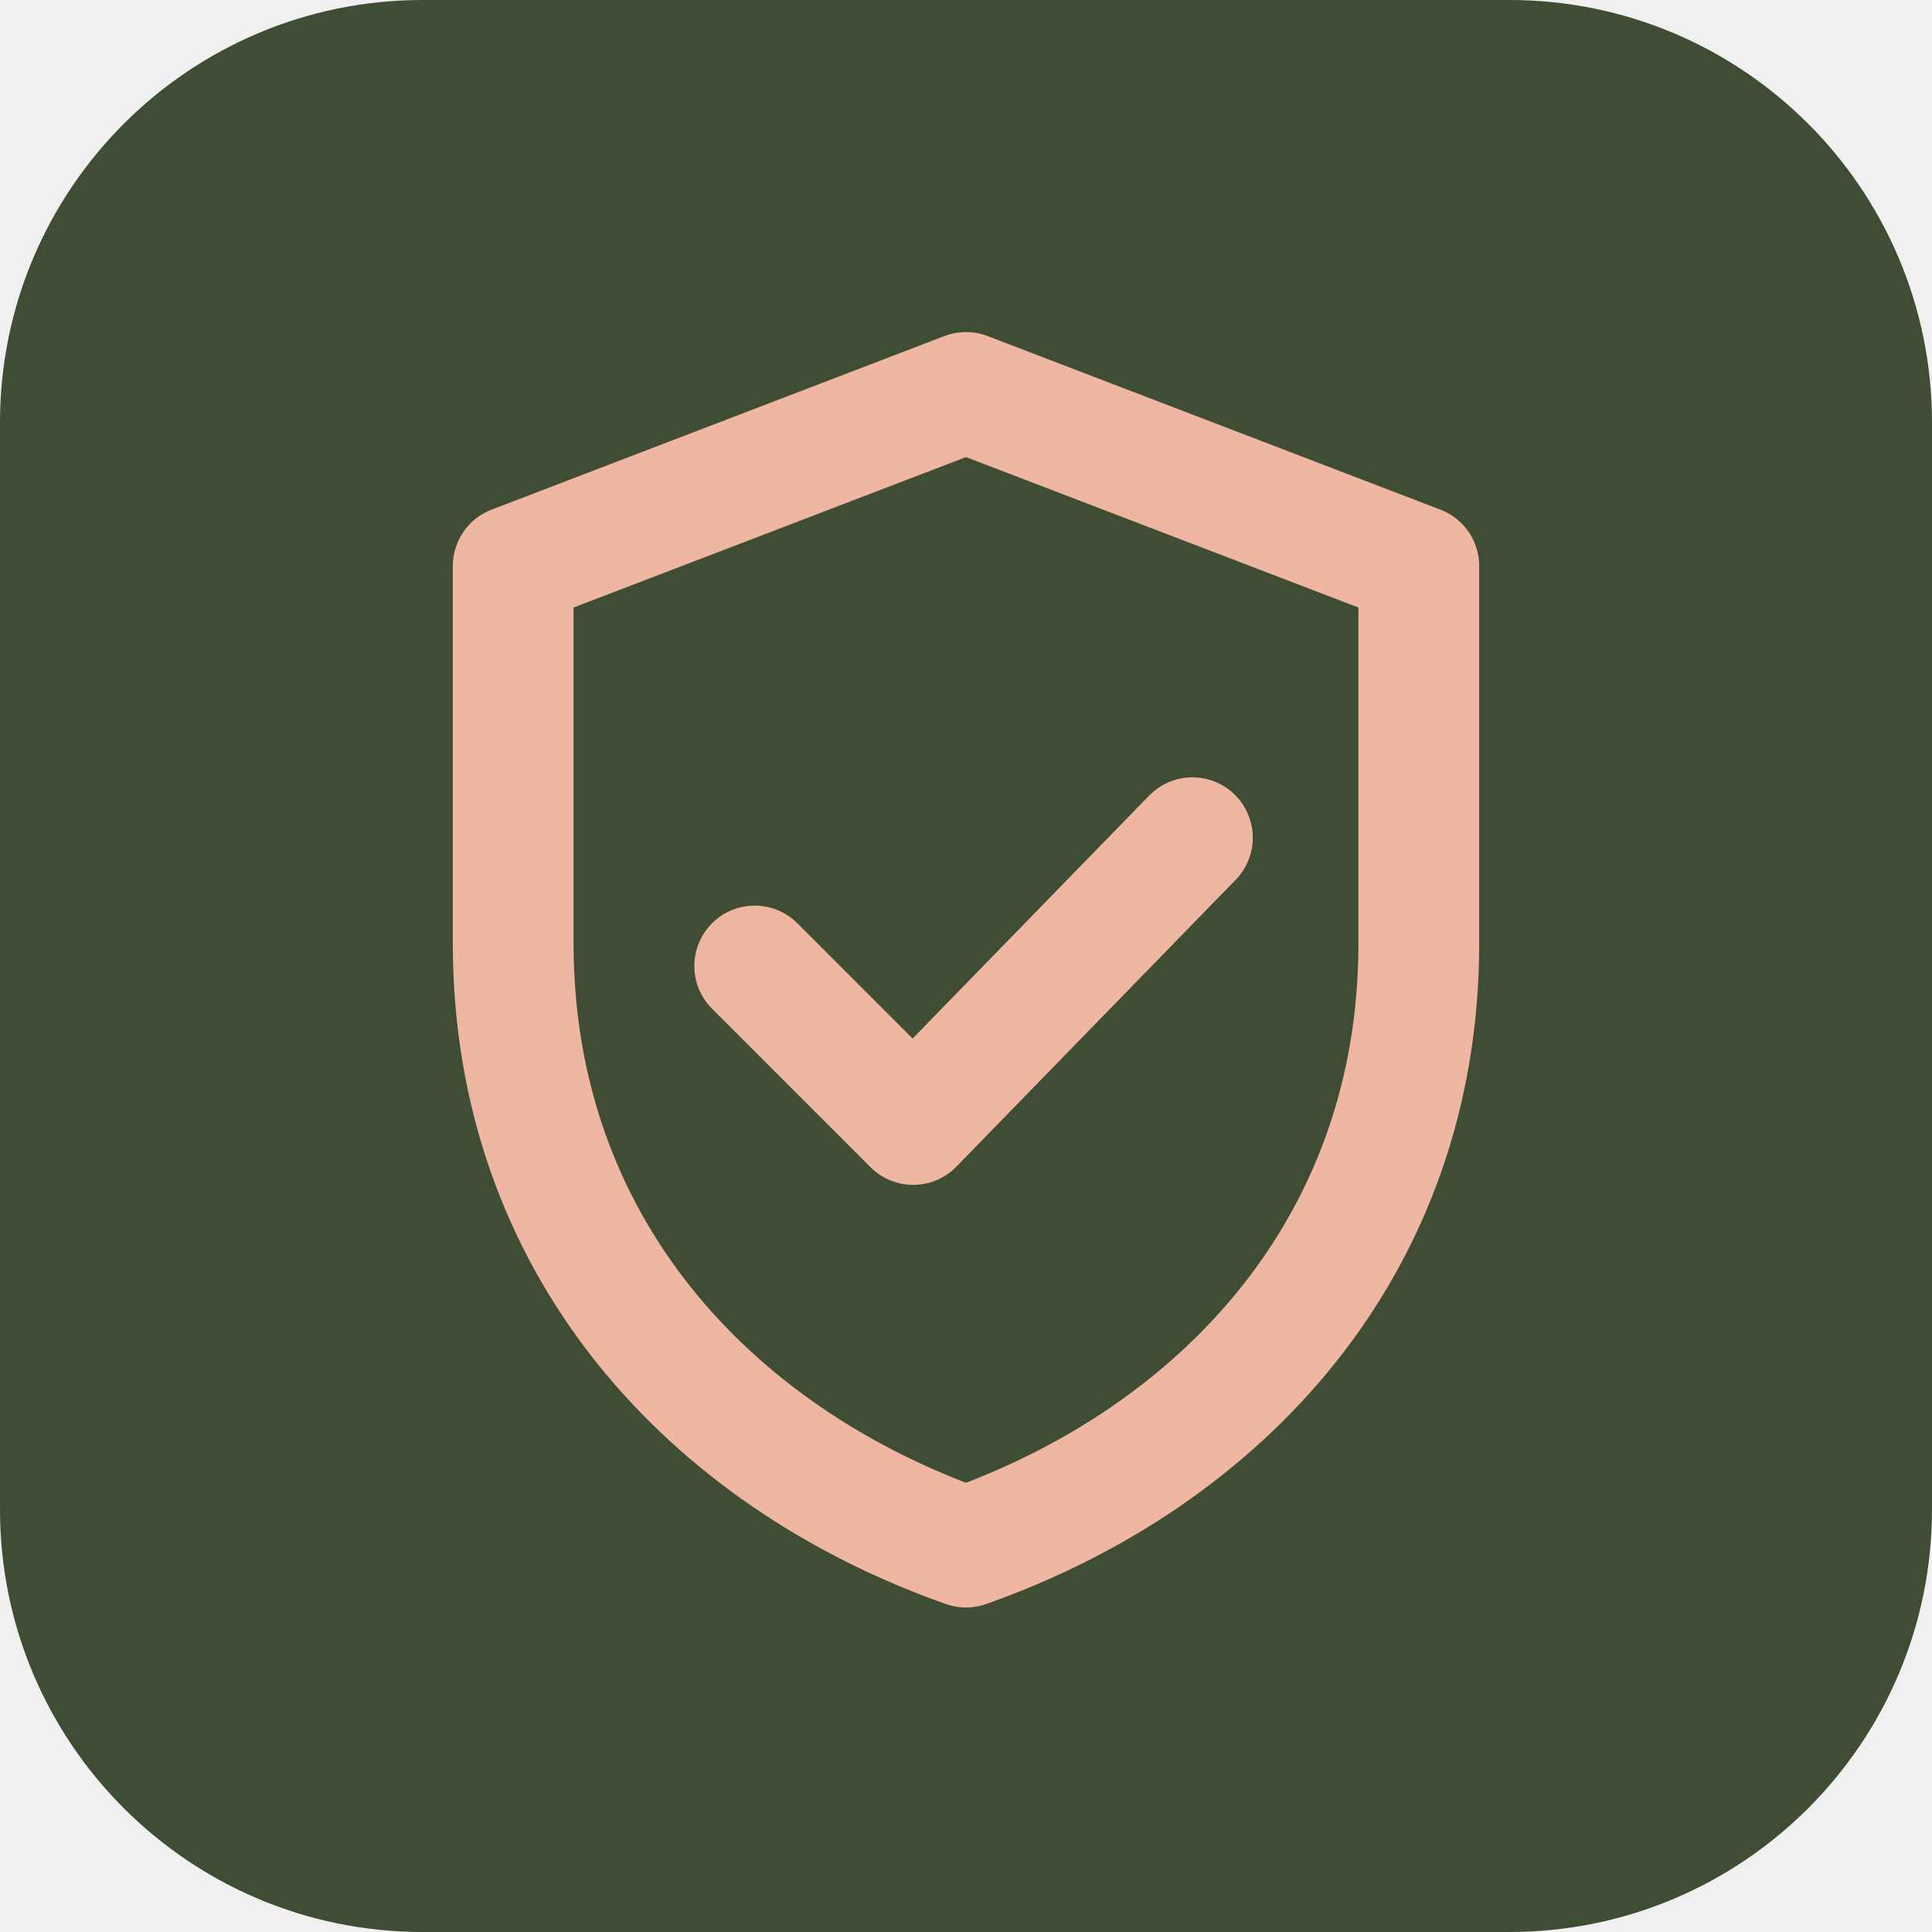
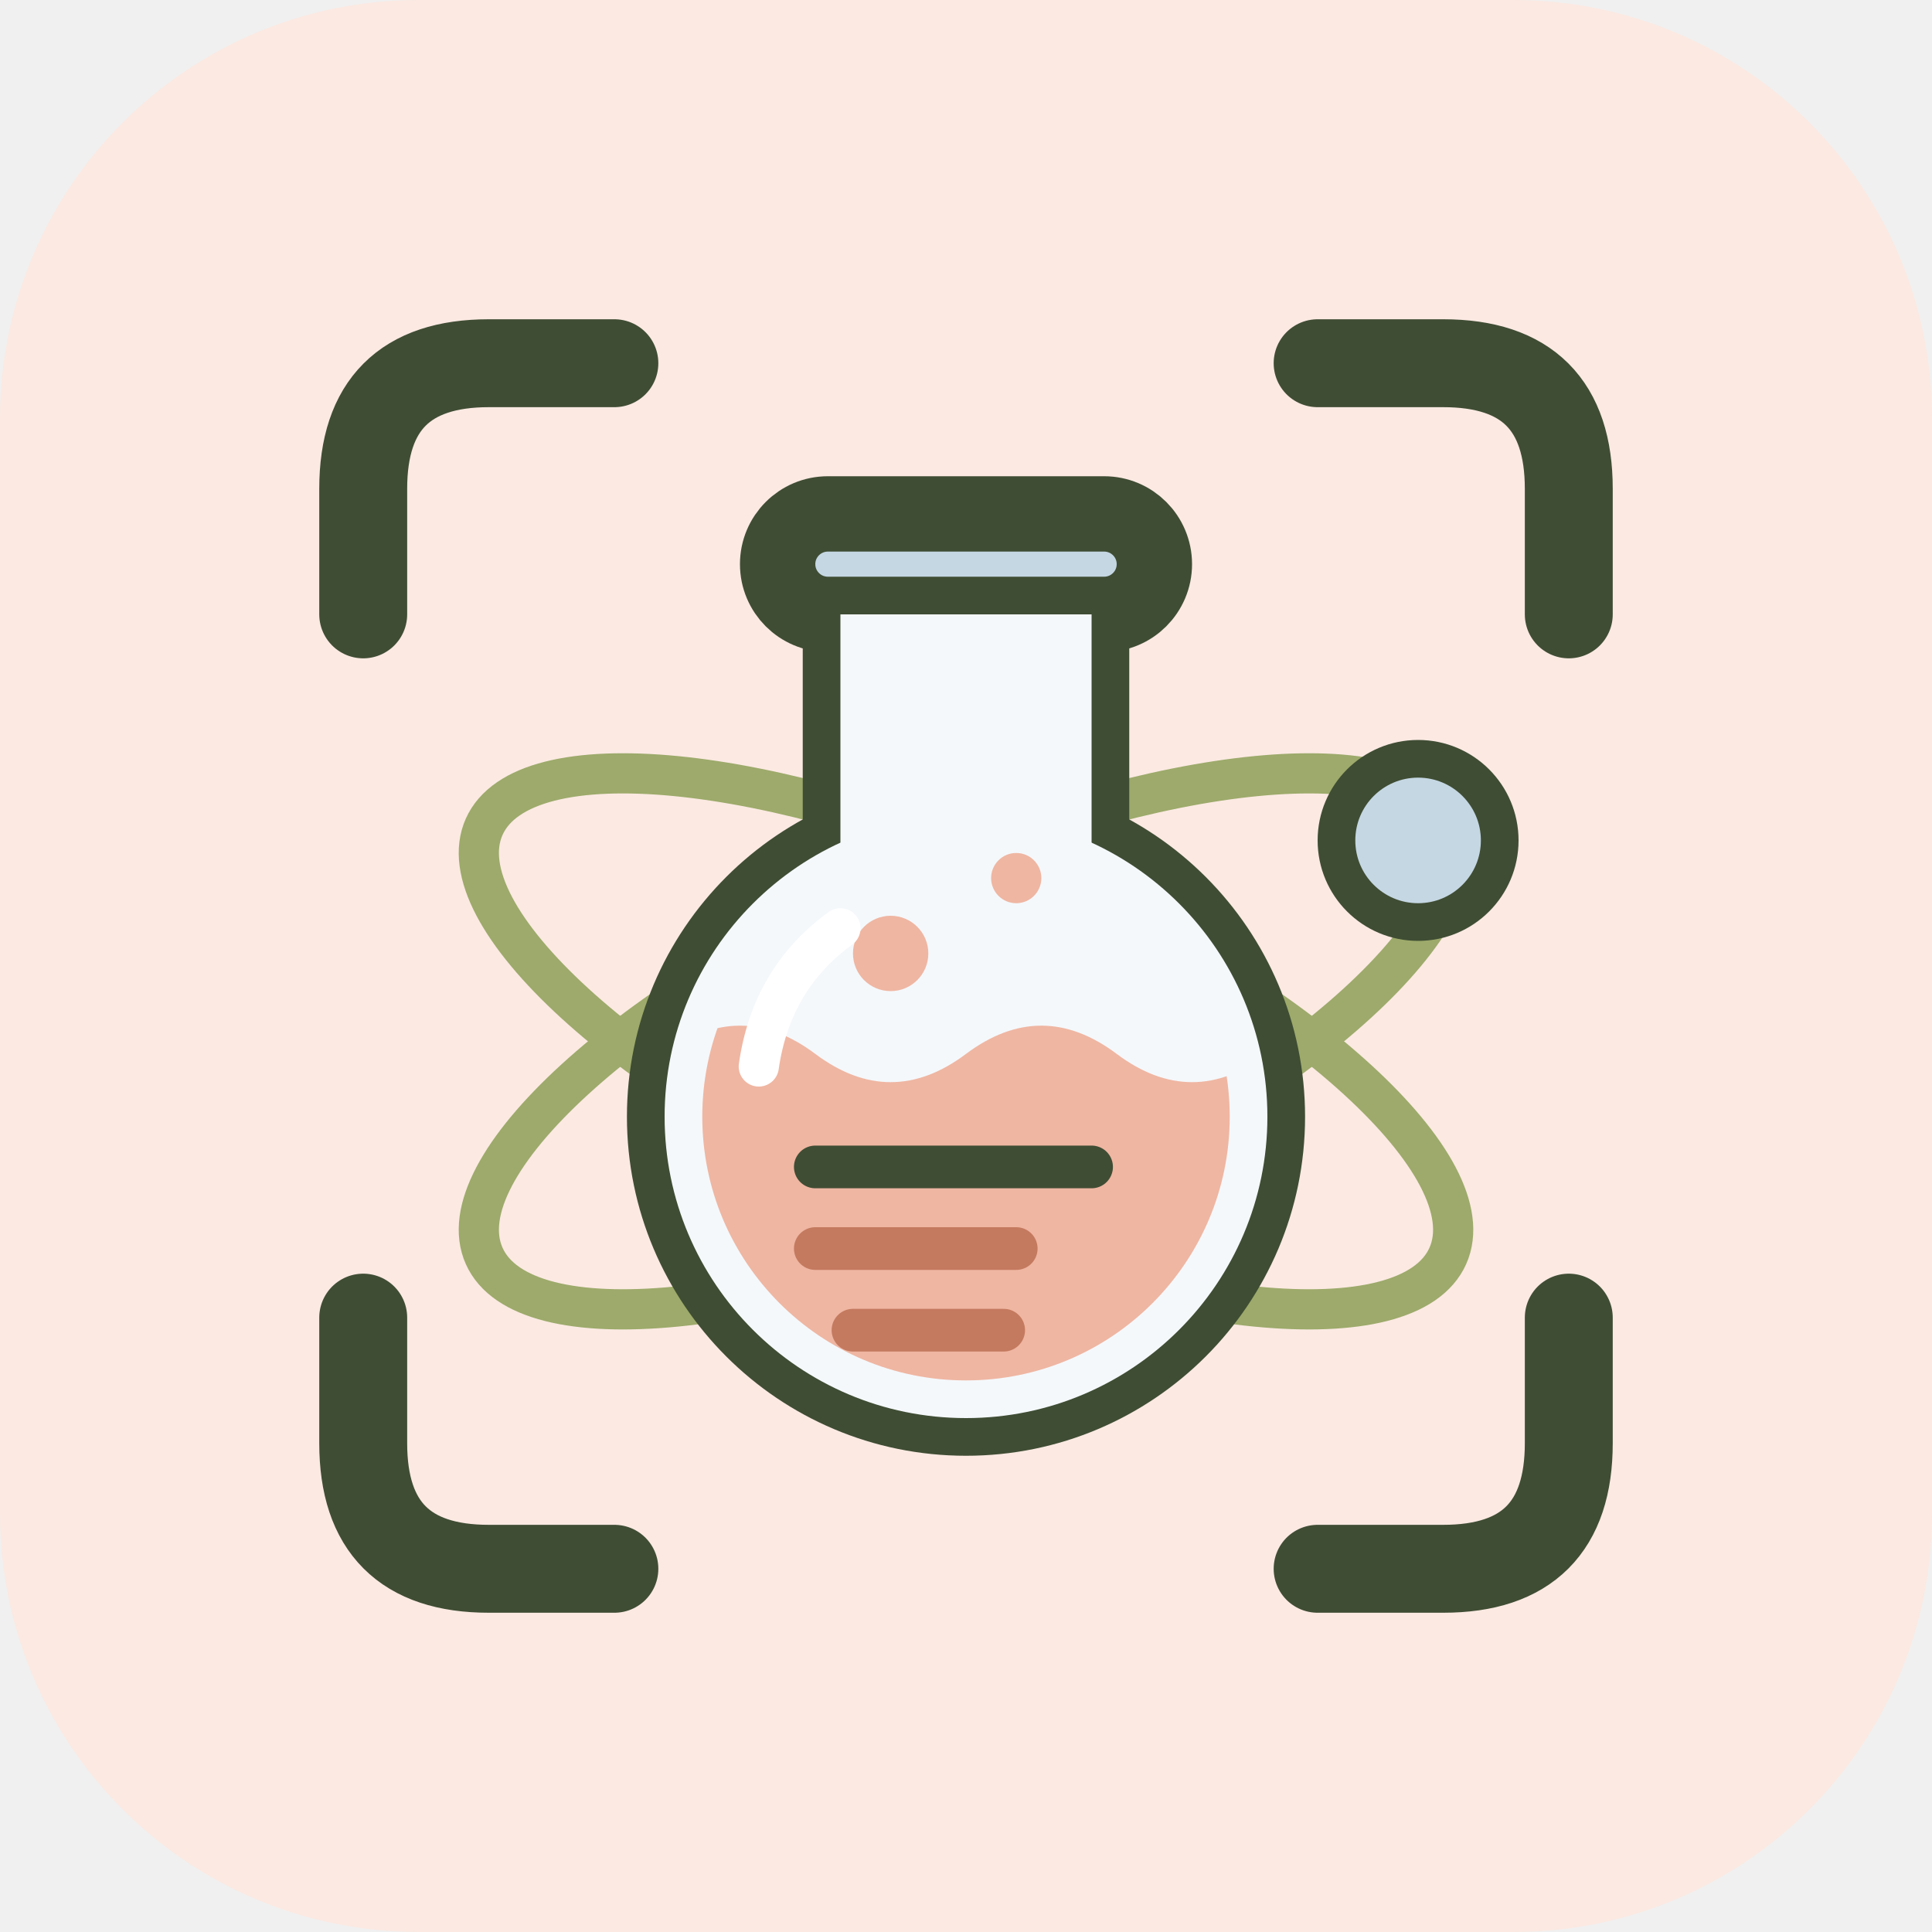
- <svg xmlns="http://www.w3.org/2000/svg" viewBox="0 0 512 512">
-   <rect width="512" height="512" rx="112" fill="#3f4d34" />
-   <path d="M256 104 L376 150 V250 C376 330 324 386 256 410 C188 386 136 330 136 250 V150 Z" fill="none" stroke="#efb6a2" stroke-width="32" stroke-linejoin="round" />
-   <path d="M200 256 L242 298 L316 222" fill="none" stroke="#efb6a2" stroke-width="32" stroke-linecap="round" stroke-linejoin="round" />
+ <svg xmlns="http://www.w3.org/2000/svg" viewBox="0 0 120 120" fill="none">
+   <rect width="120" height="120" rx="26" fill="#FBE9E2" />
+   <g transform="translate(13.2 13.2) scale(0.78)">
+     <defs>
+       <clipPath id="bulb">
+         <circle cx="60" cy="72" r="21" />
+       </clipPath>
+     </defs>
+     <g stroke="#3F4D34" stroke-width="7" stroke-linecap="round" stroke-linejoin="round">
+       <path d="M12 32V22q0-10 10-10h10" />
+       <path d="M88 12h10q10 0 10 10v10" />
+       <path d="M12 88v10q0 10 10 10h10" />
+       <path d="M108 88v10q0 10-10 10H88" />
+     </g>
+     <g stroke="#9DAA6B" stroke-width="3.2" stroke-linecap="round">
+       <ellipse cx="60" cy="66" rx="42" ry="14" transform="rotate(-24 60 66)" />
+       <ellipse cx="60" cy="66" rx="42" ry="14" transform="rotate(24 60 66)" />
+     </g>
+     <g stroke="#3F4D34" stroke-width="6" stroke-linejoin="round">
+       <rect x="50" y="30" width="20" height="26" rx="3" />
+       <circle cx="60" cy="72" r="24" />
+       <rect x="45" y="24" width="30" height="8" rx="4" fill="#C5D7E3" />
+     </g>
+     <g fill="#F4F8FB">
+       <rect x="50" y="32" width="20" height="26" />
+       <circle cx="60" cy="72" r="24" />
+     </g>
+     <g clip-path="url(#bulb)">
+       <path d="M36 67q6-4.5 12 0t12 0 12 0 12 0V100H36z" fill="#EFB6A2" />
+       <g stroke-linecap="round" stroke-width="3.4">
+         <path d="M48 76h22" stroke="#3F4D34" />
+         <path d="M48 82.5h16" stroke="#C47A5F" />
+         <path d="M51 89h12" stroke="#C47A5F" />
+       </g>
+     </g>
+     <circle cx="54" cy="59" r="3" fill="#EFB6A2" />
+     <circle cx="64" cy="53" r="2" fill="#EFB6A2" />
+     <path d="M43.5 68q1-7 6.5-11" stroke="#fff" stroke-width="3.2" stroke-linecap="round" />
+     <circle cx="96" cy="50" r="6.5" fill="#C5D7E3" stroke="#3F4D34" stroke-width="3" />
+   </g>
</svg>
